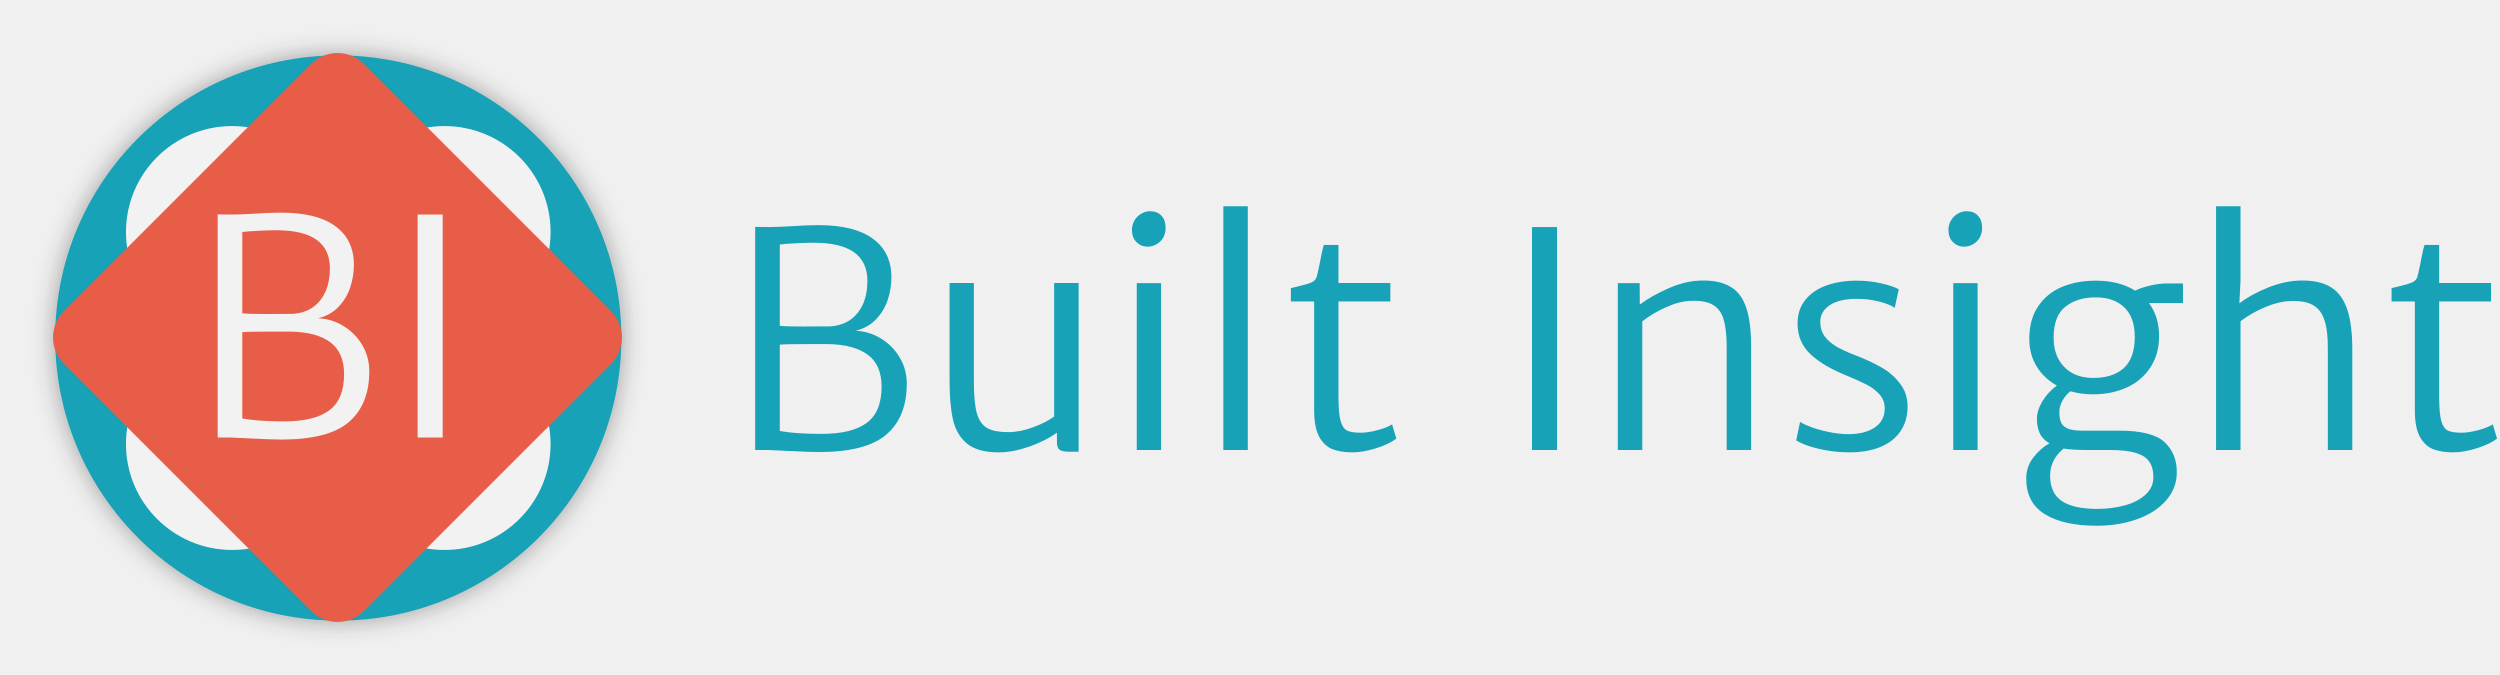
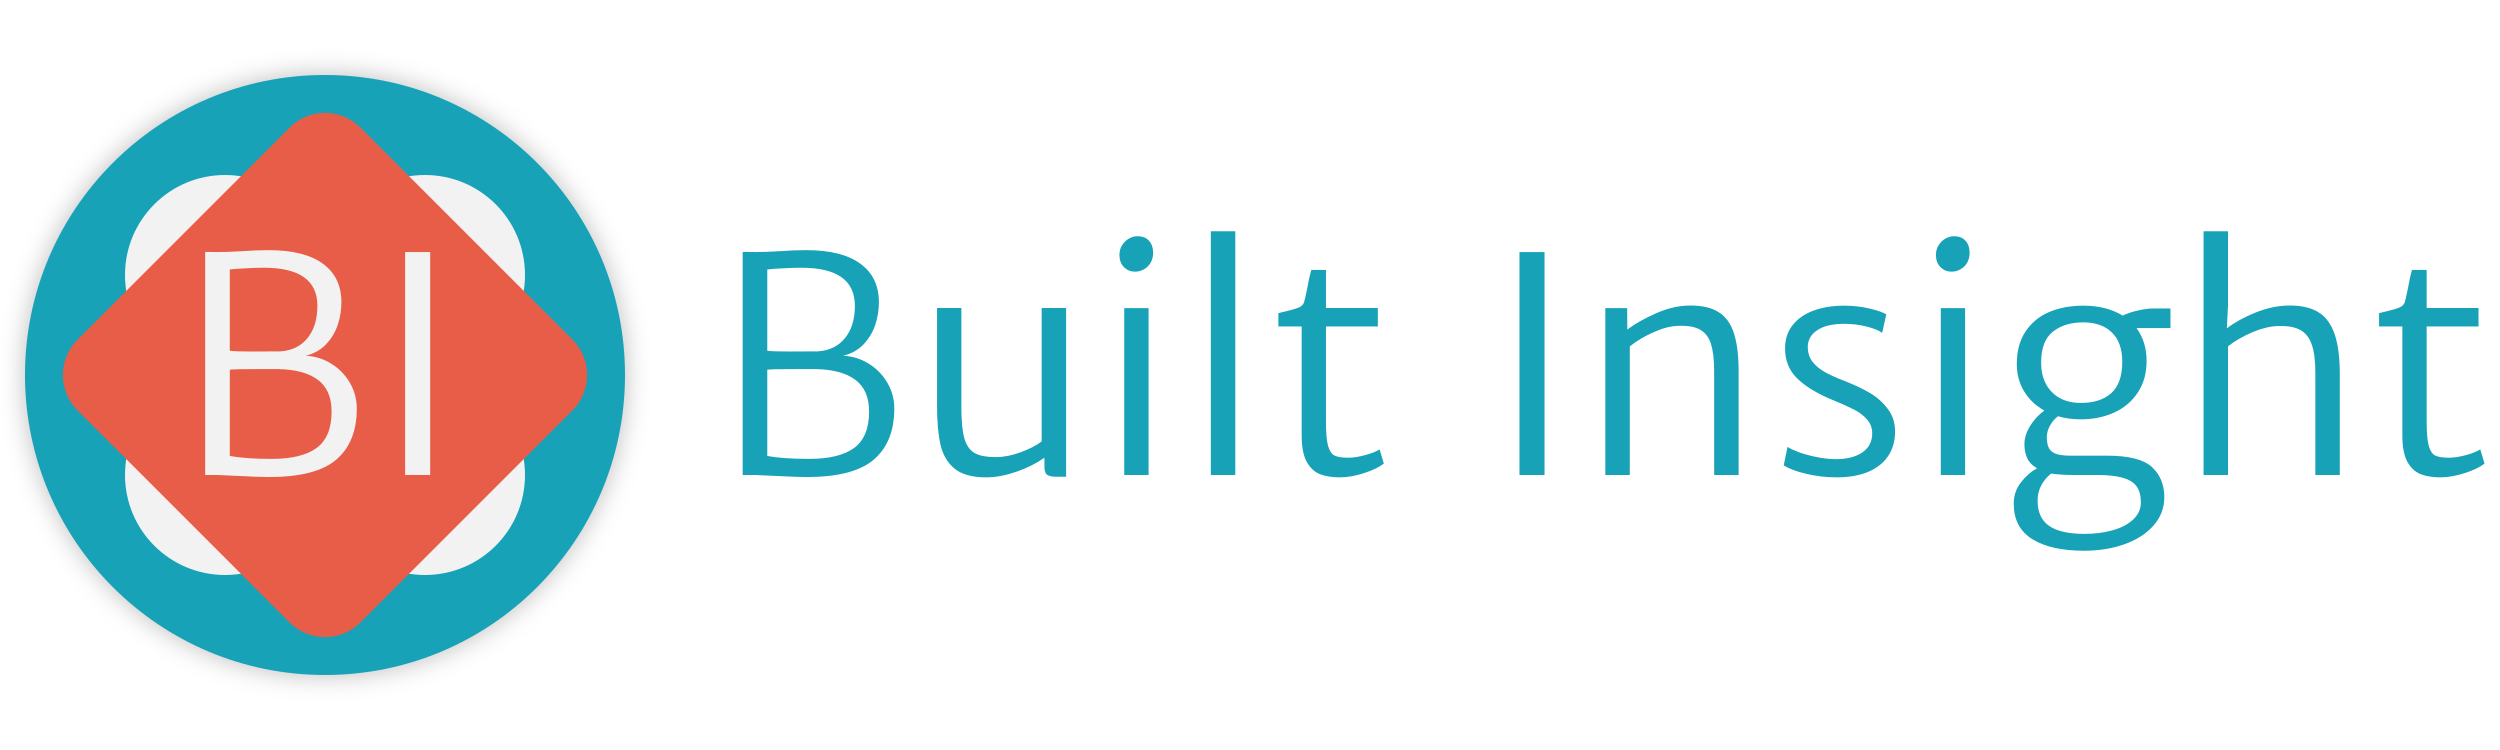
- <svg xmlns="http://www.w3.org/2000/svg" width="400" height="108" viewBox="0 0 400 108" version="1.1">
+ <svg xmlns="http://www.w3.org/2000/svg" width="400" height="120" viewBox="0 0 400 120" version="1.1">
  <g id="Canvas" fill="none">
-     <g id="Group 5">
-       <g id="Group 4">
+     <g id="Group">
+       <g id="Frame" clip-path="url(#clip0)">
+         <rect width="200" height="60" fill="white" transform="scale(2)" />
        <g id="Ellipse" filter="url(#filter0_d)">
-           <ellipse cx="22.647" cy="22.608" rx="22.647" ry="22.608" transform="translate(8.83087 8.86761) scale(2)" fill="#17A2B8" />
+           <circle cx="24" cy="24" r="24" transform="translate(4 12) scale(2)" fill="#17A2B8" />
        </g>
-         <g id="Group 3">
-           <g id="Group 2">
-             <g id="Group">
-               <g id="Ellipse 2">
-                 <path d="M 16.985 8.478C 16.985 13.16 13.183 16.956 8.493 16.956C 3.802 16.956 0 13.16 0 8.478C 0 3.796 3.802 0 8.493 0C 13.183 0 16.985 3.796 16.985 8.478Z" transform="translate(54.1249 20.1715) scale(2)" fill="#F2F2F2" />
-               </g>
-               <g id="Ellipse 2.1">
-                 <path d="M 16.985 8.478C 16.985 13.16 13.183 16.956 8.493 16.956C 3.802 16.956 0 13.16 0 8.478C 0 3.796 3.802 0 8.493 0C 13.183 0 16.985 3.796 16.985 8.478Z" transform="translate(20.1544 54.0833) scale(2)" fill="#F2F2F2" />
-               </g>
-               <g id="Ellipse 2.2">
-                 <path d="M 16.985 8.478C 16.985 13.16 13.183 16.956 8.493 16.956C 3.802 16.956 0 13.16 0 8.478C 0 3.796 3.802 0 8.493 0C 13.183 0 16.985 3.796 16.985 8.478Z" transform="translate(54.1249 54.0833) scale(2)" fill="#F2F2F2" />
-               </g>
-               <g id="Ellipse 2.3">
-                 <path d="M 16.985 8.478C 16.985 13.16 13.183 16.956 8.493 16.956C 3.802 16.956 0 13.16 0 8.478C 0 3.796 3.802 0 8.493 0C 13.183 0 16.985 3.796 16.985 8.478Z" transform="translate(20.1544 20.1715) scale(2)" fill="#F2F2F2" />
-               </g>
-             </g>
-             <g id="Rectangle">
-               <path d="M 0 3C 0 1.343 1.343 0 3 0L 30.941 0C 32.598 0 33.941 1.343 33.941 3L 33.941 30.941C 33.941 32.598 32.598 33.941 30.941 33.941L 3 33.941C 1.343 33.941 0 32.598 0 30.941L 0 3Z" transform="matrix(1.41421 -1.41421 1.41421 1.41421 6 54)" fill="#E85D47" />
-             </g>
-             <g id="BI">
-               <path d="M 3.492 6.164C 3.961 6.164 4.594 6.141 5.391 6.094C 6.117 6.039 6.812 6.012 7.477 6.012C 9.406 6.012 10.859 6.375 11.836 7.102C 12.82 7.82 13.312 8.848 13.312 10.184C 13.312 10.793 13.215 11.395 13.02 11.988C 12.824 12.574 12.512 13.094 12.082 13.547C 11.66 13.992 11.117 14.297 10.453 14.461C 11.18 14.492 11.855 14.699 12.48 15.082C 13.105 15.465 13.605 15.973 13.98 16.605C 14.355 17.238 14.543 17.934 14.543 18.691C 14.543 20.473 13.996 21.832 12.902 22.77C 11.816 23.699 10.02 24.164 7.512 24.164C 7.027 24.164 6.09 24.129 4.699 24.059C 4.082 24.027 3.668 24.008 3.457 24L 2.414 24L 2.414 6.152L 3.492 6.164ZM 8.449 14.109C 9.371 14.039 10.09 13.684 10.605 13.043C 11.129 12.395 11.391 11.535 11.391 10.465C 11.391 8.434 9.961 7.418 7.102 7.418C 6.711 7.418 6.23 7.434 5.66 7.465C 5.098 7.488 4.672 7.52 4.383 7.559L 4.383 14.062C 4.688 14.102 5.309 14.121 6.246 14.121L 8.449 14.109ZM 7.734 22.711C 9.328 22.711 10.523 22.422 11.32 21.844C 12.125 21.258 12.527 20.285 12.527 18.926C 12.527 17.777 12.16 16.93 11.426 16.383C 10.691 15.836 9.629 15.551 8.238 15.527L 6.668 15.527C 5.387 15.527 4.625 15.543 4.383 15.574L 4.383 22.477C 5.203 22.633 6.32 22.711 7.734 22.711ZM 20.414 6.164L 20.414 24L 18.41 24L 18.41 6.164L 20.414 6.164Z" transform="translate(30 22) scale(2)" fill="#F2F2F2" />
-             </g>
+         <g id="Group_2">
+           <g id="Ellipse 2">
+             <path d="M 16 8C 16 12.418 12.418 16 8 16C 3.582 16 0 12.418 0 8C 0 3.582 3.582 0 8 0C 12.418 0 16 3.582 16 8Z" transform="translate(51.9999 28) scale(2)" fill="#F2F2F2" />
+           </g>
+           <g id="Ellipse 2.1">
+             <path d="M 16 8C 16 12.418 12.418 16 8 16C 3.582 16 0 12.418 0 8C 0 3.582 3.582 0 8 0C 12.418 0 16 3.582 16 8Z" transform="translate(20 60.0001) scale(2)" fill="#F2F2F2" />
+           </g>
+           <g id="Ellipse 2.2">
+             <path d="M 16 8C 16 12.418 12.418 16 8 16C 3.582 16 0 12.418 0 8C 0 3.582 3.582 0 8 0C 12.418 0 16 3.582 16 8Z" transform="translate(52 60.0001) scale(2)" fill="#F2F2F2" />
+           </g>
+           <g id="Ellipse 2.3">
+             <path d="M 16 8C 16 12.418 12.418 16 8 16C 3.582 16 0 12.418 0 8C 0 3.582 3.582 0 8 0C 12.418 0 16 3.582 16 8Z" transform="translate(20 28) scale(2)" fill="#F2F2F2" />
          </g>
        </g>
-       </g>
-       <g id="Built Insight">
-         <path d="M 3.492 6.164C 3.961 6.164 4.594 6.141 5.391 6.094C 6.117 6.039 6.812 6.012 7.477 6.012C 9.406 6.012 10.859 6.375 11.836 7.102C 12.82 7.82 13.312 8.848 13.312 10.184C 13.312 10.793 13.215 11.395 13.02 11.988C 12.824 12.574 12.512 13.094 12.082 13.547C 11.66 13.992 11.117 14.297 10.453 14.461C 11.18 14.492 11.855 14.699 12.48 15.082C 13.105 15.465 13.605 15.973 13.98 16.605C 14.355 17.238 14.543 17.934 14.543 18.691C 14.543 20.473 13.996 21.832 12.902 22.77C 11.816 23.699 10.02 24.164 7.512 24.164C 7.027 24.164 6.09 24.129 4.699 24.059C 4.082 24.027 3.668 24.008 3.457 24L 2.414 24L 2.414 6.152L 3.492 6.164ZM 8.449 14.109C 9.371 14.039 10.09 13.684 10.605 13.043C 11.129 12.395 11.391 11.535 11.391 10.465C 11.391 8.434 9.961 7.418 7.102 7.418C 6.711 7.418 6.23 7.434 5.66 7.465C 5.098 7.488 4.672 7.52 4.383 7.559L 4.383 14.062C 4.688 14.102 5.309 14.121 6.246 14.121L 8.449 14.109ZM 7.734 22.711C 9.328 22.711 10.523 22.422 11.32 21.844C 12.125 21.258 12.527 20.285 12.527 18.926C 12.527 17.777 12.16 16.93 11.426 16.383C 10.691 15.836 9.629 15.551 8.238 15.527L 6.668 15.527C 5.387 15.527 4.625 15.543 4.383 15.574L 4.383 22.477C 5.203 22.633 6.32 22.711 7.734 22.711ZM 28.289 10.641L 28.289 24.141L 27.539 24.141C 27.188 24.141 26.934 24.09 26.777 23.988C 26.629 23.887 26.555 23.672 26.555 23.344L 26.555 22.617C 25.914 23.07 25.164 23.445 24.305 23.742C 23.445 24.039 22.637 24.188 21.879 24.188C 20.777 24.188 19.941 23.957 19.371 23.496C 18.809 23.035 18.434 22.402 18.246 21.598C 18.059 20.793 17.965 19.754 17.965 18.48L 17.965 10.641L 19.91 10.641L 19.91 18.562C 19.91 19.68 19.992 20.523 20.156 21.094C 20.328 21.656 20.605 22.043 20.988 22.254C 21.371 22.465 21.926 22.57 22.652 22.57C 23.285 22.57 23.949 22.441 24.645 22.184C 25.348 21.926 25.91 21.637 26.332 21.316L 26.332 10.641L 28.289 10.641ZM 34.887 10.652L 34.887 24L 32.941 24L 32.941 10.652L 34.887 10.652ZM 32.555 6.398C 32.555 6.117 32.621 5.863 32.754 5.637C 32.895 5.41 33.074 5.23 33.293 5.098C 33.52 4.965 33.754 4.898 33.996 4.898C 34.402 4.898 34.711 5.02 34.922 5.262C 35.141 5.504 35.25 5.824 35.25 6.223C 35.25 6.52 35.184 6.785 35.051 7.02C 34.918 7.246 34.738 7.422 34.512 7.547C 34.293 7.672 34.059 7.734 33.809 7.734C 33.457 7.734 33.16 7.613 32.918 7.371C 32.676 7.129 32.555 6.805 32.555 6.398ZM 41.824 4.5L 41.824 24L 39.867 24L 39.867 4.5L 41.824 4.5ZM 47.133 12.117L 45.27 12.117L 45.27 11.051C 45.402 11.012 45.629 10.957 45.949 10.887C 46.371 10.785 46.688 10.691 46.898 10.605C 47.109 10.512 47.25 10.375 47.32 10.195C 47.367 10.07 47.449 9.715 47.566 9.129C 47.691 8.434 47.805 7.922 47.906 7.594L 49.078 7.594L 49.078 10.641L 53.227 10.641L 53.227 12.117L 49.078 12.117L 49.078 19.734C 49.078 20.609 49.133 21.25 49.242 21.656C 49.352 22.055 49.523 22.316 49.758 22.441C 50 22.559 50.367 22.617 50.859 22.617C 51.25 22.617 51.707 22.547 52.23 22.406C 52.762 22.258 53.141 22.105 53.367 21.949L 53.707 23.086C 53.355 23.367 52.828 23.621 52.125 23.848C 51.422 24.074 50.773 24.188 50.18 24.188C 49.562 24.188 49.031 24.102 48.586 23.93C 48.148 23.75 47.797 23.418 47.531 22.934C 47.266 22.441 47.133 21.742 47.133 20.836L 47.133 12.117ZM 66.562 6.164L 66.562 24L 64.559 24L 64.559 6.164L 66.562 6.164ZM 73.172 10.652L 73.184 12.363C 73.824 11.887 74.602 11.449 75.516 11.051C 76.438 10.645 77.344 10.441 78.234 10.441C 79.18 10.441 79.93 10.617 80.484 10.969C 81.047 11.312 81.453 11.867 81.703 12.633C 81.961 13.398 82.09 14.434 82.09 15.738L 82.09 24L 80.133 24L 80.133 15.727C 80.133 14.805 80.051 14.078 79.887 13.547C 79.731 13.016 79.445 12.629 79.031 12.387C 78.625 12.145 78.043 12.039 77.285 12.07C 76.684 12.078 76.019 12.246 75.293 12.574C 74.566 12.895 73.93 13.273 73.383 13.711L 73.383 24L 71.426 24L 71.426 10.652L 73.172 10.652ZM 86.004 21.75C 86.184 21.875 86.481 22.016 86.894 22.172C 87.309 22.32 87.777 22.449 88.301 22.559C 88.832 22.668 89.348 22.727 89.848 22.734C 90.731 22.734 91.438 22.559 91.969 22.207C 92.508 21.848 92.777 21.332 92.777 20.66C 92.777 20.223 92.633 19.848 92.344 19.535C 92.055 19.215 91.703 18.953 91.289 18.75C 90.883 18.539 90.316 18.285 89.59 17.988C 88.41 17.504 87.484 16.945 86.812 16.312C 86.141 15.672 85.805 14.859 85.805 13.875C 85.805 13.125 86.016 12.492 86.438 11.977C 86.859 11.461 87.426 11.078 88.137 10.828C 88.848 10.578 89.644 10.453 90.527 10.453C 91.223 10.453 91.891 10.527 92.531 10.676C 93.172 10.824 93.629 10.98 93.902 11.145L 93.574 12.633C 93.332 12.445 92.922 12.277 92.344 12.129C 91.766 11.98 91.164 11.906 90.539 11.906C 89.602 11.906 88.879 12.078 88.371 12.422C 87.871 12.758 87.621 13.203 87.621 13.758C 87.621 14.195 87.738 14.578 87.973 14.906C 88.215 15.227 88.543 15.508 88.957 15.75C 89.371 15.984 89.898 16.223 90.539 16.465C 91.297 16.762 91.961 17.074 92.531 17.402C 93.109 17.73 93.598 18.156 93.996 18.68C 94.402 19.195 94.606 19.809 94.606 20.52C 94.606 21.293 94.414 21.957 94.031 22.512C 93.656 23.059 93.117 23.477 92.414 23.766C 91.719 24.047 90.894 24.188 89.941 24.188C 89.113 24.188 88.301 24.094 87.504 23.906C 86.707 23.719 86.106 23.492 85.699 23.227L 86.004 21.75ZM 100.207 10.652L 100.207 24L 98.262 24L 98.262 10.652L 100.207 10.652ZM 97.875 6.398C 97.875 6.117 97.941 5.863 98.074 5.637C 98.215 5.41 98.394 5.23 98.613 5.098C 98.84 4.965 99.074 4.898 99.316 4.898C 99.723 4.898 100.031 5.02 100.242 5.262C 100.461 5.504 100.57 5.824 100.57 6.223C 100.57 6.52 100.504 6.785 100.371 7.02C 100.238 7.246 100.059 7.422 99.832 7.547C 99.613 7.672 99.379 7.734 99.129 7.734C 98.777 7.734 98.481 7.613 98.238 7.371C 97.996 7.129 97.875 6.805 97.875 6.398ZM 116.637 12.246L 113.918 12.246C 114.457 12.973 114.727 13.852 114.727 14.883C 114.727 15.859 114.492 16.699 114.023 17.402C 113.562 18.105 112.93 18.641 112.125 19.008C 111.328 19.367 110.434 19.547 109.441 19.547C 108.801 19.547 108.199 19.465 107.637 19.301C 107.395 19.48 107.184 19.727 107.004 20.039C 106.832 20.344 106.746 20.652 106.746 20.965C 106.746 21.348 106.805 21.648 106.922 21.867C 107.047 22.078 107.246 22.23 107.52 22.324C 107.793 22.41 108.172 22.453 108.656 22.453L 111.551 22.453C 113.301 22.453 114.504 22.758 115.16 23.367C 115.816 23.977 116.145 24.777 116.145 25.77C 116.145 26.629 115.859 27.383 115.289 28.031C 114.727 28.68 113.957 29.18 112.98 29.531C 112.004 29.883 110.922 30.059 109.734 30.059C 107.961 30.059 106.578 29.75 105.586 29.133C 104.594 28.523 104.098 27.57 104.098 26.273C 104.098 25.656 104.285 25.102 104.66 24.609C 105.035 24.117 105.469 23.734 105.961 23.461C 105.586 23.25 105.324 22.98 105.176 22.652C 105.027 22.324 104.953 21.949 104.953 21.527C 104.953 21.066 105.098 20.594 105.387 20.109C 105.684 19.617 106.07 19.195 106.547 18.844C 105.859 18.461 105.32 17.949 104.93 17.309C 104.539 16.668 104.344 15.938 104.344 15.117C 104.344 14.078 104.578 13.211 105.047 12.516C 105.516 11.812 106.148 11.293 106.945 10.957C 107.75 10.621 108.656 10.453 109.664 10.453C 110.898 10.453 111.949 10.719 112.816 11.25C 113.121 11.094 113.512 10.961 113.988 10.852C 114.465 10.734 114.93 10.676 115.383 10.676L 116.637 10.676L 116.637 12.246ZM 109.477 18.234C 110.508 18.234 111.316 17.973 111.902 17.449C 112.488 16.918 112.781 16.086 112.781 14.953C 112.781 13.914 112.504 13.129 111.949 12.598C 111.402 12.059 110.637 11.789 109.652 11.789C 108.66 11.789 107.852 12.039 107.227 12.539C 106.602 13.031 106.289 13.859 106.289 15.023C 106.289 15.641 106.41 16.191 106.652 16.676C 106.902 17.16 107.266 17.543 107.742 17.824C 108.219 18.098 108.797 18.234 109.477 18.234ZM 108.949 24C 108.176 24 107.555 23.961 107.086 23.883C 106.367 24.484 106.008 25.203 106.008 26.039C 106.008 26.969 106.312 27.645 106.922 28.066C 107.539 28.496 108.488 28.711 109.77 28.711C 110.566 28.711 111.305 28.617 111.984 28.43C 112.672 28.242 113.223 27.957 113.637 27.574C 114.059 27.191 114.27 26.727 114.27 26.18C 114.27 25.656 114.156 25.234 113.93 24.914C 113.711 24.602 113.344 24.371 112.828 24.223C 112.32 24.074 111.629 24 110.754 24L 108.949 24ZM 126.188 10.441C 127.148 10.441 127.918 10.625 128.496 10.992C 129.082 11.359 129.512 11.953 129.785 12.773C 130.059 13.594 130.191 14.691 130.184 16.066L 130.184 24L 128.227 24L 128.227 15.926C 128.234 14.941 128.145 14.172 127.957 13.617C 127.777 13.055 127.473 12.652 127.043 12.41C 126.621 12.168 126.027 12.059 125.262 12.082C 124.629 12.098 123.941 12.262 123.199 12.574C 122.465 12.887 121.812 13.262 121.242 13.699L 121.242 24L 119.285 24L 119.285 4.5L 121.242 4.5L 121.242 10.441L 121.148 12.27C 121.75 11.801 122.516 11.379 123.445 11.004C 124.375 10.629 125.289 10.441 126.188 10.441ZM 135.188 12.117L 133.324 12.117L 133.324 11.051C 133.457 11.012 133.684 10.957 134.004 10.887C 134.426 10.785 134.742 10.691 134.953 10.605C 135.164 10.512 135.305 10.375 135.375 10.195C 135.422 10.07 135.504 9.715 135.621 9.129C 135.746 8.434 135.859 7.922 135.961 7.594L 137.133 7.594L 137.133 10.641L 141.281 10.641L 141.281 12.117L 137.133 12.117L 137.133 19.734C 137.133 20.609 137.188 21.25 137.297 21.656C 137.406 22.055 137.578 22.316 137.812 22.441C 138.055 22.559 138.422 22.617 138.914 22.617C 139.305 22.617 139.762 22.547 140.285 22.406C 140.816 22.258 141.195 22.105 141.422 21.949L 141.762 23.086C 141.41 23.367 140.883 23.621 140.18 23.848C 139.477 24.074 138.828 24.188 138.234 24.188C 137.617 24.188 137.086 24.102 136.641 23.93C 136.203 23.75 135.852 23.418 135.586 22.934C 135.32 22.441 135.188 21.742 135.188 20.836L 135.188 12.117Z" transform="translate(116 24) scale(2)" fill="#17A2B8" />
+         <g id="Built Insight">
+           <path d="M 3.492 6.164C 3.961 6.164 4.594 6.141 5.391 6.094C 6.117 6.039 6.812 6.012 7.477 6.012C 9.406 6.012 10.859 6.375 11.836 7.102C 12.82 7.82 13.312 8.848 13.312 10.184C 13.312 10.793 13.215 11.395 13.02 11.988C 12.824 12.574 12.512 13.094 12.082 13.547C 11.66 13.992 11.117 14.297 10.453 14.461C 11.18 14.492 11.855 14.699 12.48 15.082C 13.105 15.465 13.605 15.973 13.98 16.605C 14.355 17.238 14.543 17.934 14.543 18.691C 14.543 20.473 13.996 21.832 12.902 22.77C 11.816 23.699 10.02 24.164 7.512 24.164C 7.027 24.164 6.09 24.129 4.699 24.059C 4.082 24.027 3.668 24.008 3.457 24L 2.414 24L 2.414 6.152L 3.492 6.164ZM 8.449 14.109C 9.371 14.039 10.09 13.684 10.605 13.043C 11.129 12.395 11.391 11.535 11.391 10.465C 11.391 8.434 9.961 7.418 7.102 7.418C 6.711 7.418 6.23 7.434 5.66 7.465C 5.098 7.488 4.672 7.52 4.383 7.559L 4.383 14.062C 4.688 14.102 5.309 14.121 6.246 14.121L 8.449 14.109ZM 7.734 22.711C 9.328 22.711 10.523 22.422 11.32 21.844C 12.125 21.258 12.527 20.285 12.527 18.926C 12.527 17.777 12.16 16.93 11.426 16.383C 10.691 15.836 9.629 15.551 8.238 15.527L 6.668 15.527C 5.387 15.527 4.625 15.543 4.383 15.574L 4.383 22.477C 5.203 22.633 6.32 22.711 7.734 22.711ZM 28.289 10.641L 28.289 24.141L 27.539 24.141C 27.188 24.141 26.934 24.09 26.777 23.988C 26.629 23.887 26.555 23.672 26.555 23.344L 26.555 22.617C 25.914 23.07 25.164 23.445 24.305 23.742C 23.445 24.039 22.637 24.188 21.879 24.188C 20.777 24.188 19.941 23.957 19.371 23.496C 18.809 23.035 18.434 22.402 18.246 21.598C 18.059 20.793 17.965 19.754 17.965 18.48L 17.965 10.641L 19.91 10.641L 19.91 18.562C 19.91 19.68 19.992 20.523 20.156 21.094C 20.328 21.656 20.605 22.043 20.988 22.254C 21.371 22.465 21.926 22.57 22.652 22.57C 23.285 22.57 23.949 22.441 24.645 22.184C 25.348 21.926 25.91 21.637 26.332 21.316L 26.332 10.641L 28.289 10.641ZM 34.887 10.652L 34.887 24L 32.941 24L 32.941 10.652L 34.887 10.652ZM 32.555 6.398C 32.555 6.117 32.621 5.863 32.754 5.637C 32.895 5.41 33.074 5.23 33.293 5.098C 33.52 4.965 33.754 4.898 33.996 4.898C 34.402 4.898 34.711 5.02 34.922 5.262C 35.141 5.504 35.25 5.824 35.25 6.223C 35.25 6.52 35.184 6.785 35.051 7.02C 34.918 7.246 34.738 7.422 34.512 7.547C 34.293 7.672 34.059 7.734 33.809 7.734C 33.457 7.734 33.16 7.613 32.918 7.371C 32.676 7.129 32.555 6.805 32.555 6.398ZM 41.824 4.5L 41.824 24L 39.867 24L 39.867 4.5L 41.824 4.5ZM 47.133 12.117L 45.27 12.117L 45.27 11.051C 45.402 11.012 45.629 10.957 45.949 10.887C 46.371 10.785 46.688 10.691 46.898 10.605C 47.109 10.512 47.25 10.375 47.32 10.195C 47.367 10.07 47.449 9.715 47.566 9.129C 47.691 8.434 47.805 7.922 47.906 7.594L 49.078 7.594L 49.078 10.641L 53.227 10.641L 53.227 12.117L 49.078 12.117L 49.078 19.734C 49.078 20.609 49.133 21.25 49.242 21.656C 49.352 22.055 49.523 22.316 49.758 22.441C 50 22.559 50.367 22.617 50.859 22.617C 51.25 22.617 51.707 22.547 52.23 22.406C 52.762 22.258 53.141 22.105 53.367 21.949L 53.707 23.086C 53.355 23.367 52.828 23.621 52.125 23.848C 51.422 24.074 50.773 24.188 50.18 24.188C 49.562 24.188 49.031 24.102 48.586 23.93C 48.148 23.75 47.797 23.418 47.531 22.934C 47.266 22.441 47.133 21.742 47.133 20.836L 47.133 12.117ZM 66.562 6.164L 66.562 24L 64.559 24L 64.559 6.164L 66.562 6.164ZM 73.172 10.652L 73.184 12.363C 73.824 11.887 74.602 11.449 75.516 11.051C 76.438 10.645 77.344 10.441 78.234 10.441C 79.18 10.441 79.93 10.617 80.484 10.969C 81.047 11.312 81.453 11.867 81.703 12.633C 81.961 13.398 82.09 14.434 82.09 15.738L 82.09 24L 80.133 24L 80.133 15.727C 80.133 14.805 80.051 14.078 79.887 13.547C 79.731 13.016 79.445 12.629 79.031 12.387C 78.625 12.145 78.043 12.039 77.285 12.07C 76.684 12.078 76.019 12.246 75.293 12.574C 74.566 12.895 73.93 13.273 73.383 13.711L 73.383 24L 71.426 24L 71.426 10.652L 73.172 10.652ZM 86.004 21.75C 86.184 21.875 86.481 22.016 86.894 22.172C 87.309 22.32 87.777 22.449 88.301 22.559C 88.832 22.668 89.348 22.727 89.848 22.734C 90.731 22.734 91.438 22.559 91.969 22.207C 92.508 21.848 92.777 21.332 92.777 20.66C 92.777 20.223 92.633 19.848 92.344 19.535C 92.055 19.215 91.703 18.953 91.289 18.75C 90.883 18.539 90.316 18.285 89.59 17.988C 88.41 17.504 87.484 16.945 86.812 16.312C 86.141 15.672 85.805 14.859 85.805 13.875C 85.805 13.125 86.016 12.492 86.438 11.977C 86.859 11.461 87.426 11.078 88.137 10.828C 88.848 10.578 89.644 10.453 90.527 10.453C 91.223 10.453 91.891 10.527 92.531 10.676C 93.172 10.824 93.629 10.98 93.902 11.145L 93.574 12.633C 93.332 12.445 92.922 12.277 92.344 12.129C 91.766 11.98 91.164 11.906 90.539 11.906C 89.602 11.906 88.879 12.078 88.371 12.422C 87.871 12.758 87.621 13.203 87.621 13.758C 87.621 14.195 87.738 14.578 87.973 14.906C 88.215 15.227 88.543 15.508 88.957 15.75C 89.371 15.984 89.898 16.223 90.539 16.465C 91.297 16.762 91.961 17.074 92.531 17.402C 93.109 17.73 93.598 18.156 93.996 18.68C 94.402 19.195 94.606 19.809 94.606 20.52C 94.606 21.293 94.414 21.957 94.031 22.512C 93.656 23.059 93.117 23.477 92.414 23.766C 91.719 24.047 90.894 24.188 89.941 24.188C 89.113 24.188 88.301 24.094 87.504 23.906C 86.707 23.719 86.106 23.492 85.699 23.227L 86.004 21.75ZM 100.207 10.652L 100.207 24L 98.262 24L 98.262 10.652L 100.207 10.652ZM 97.875 6.398C 97.875 6.117 97.941 5.863 98.074 5.637C 98.215 5.41 98.394 5.23 98.613 5.098C 98.84 4.965 99.074 4.898 99.316 4.898C 99.723 4.898 100.031 5.02 100.242 5.262C 100.461 5.504 100.57 5.824 100.57 6.223C 100.57 6.52 100.504 6.785 100.371 7.02C 100.238 7.246 100.059 7.422 99.832 7.547C 99.613 7.672 99.379 7.734 99.129 7.734C 98.777 7.734 98.481 7.613 98.238 7.371C 97.996 7.129 97.875 6.805 97.875 6.398ZM 116.637 12.246L 113.918 12.246C 114.457 12.973 114.727 13.852 114.727 14.883C 114.727 15.859 114.492 16.699 114.023 17.402C 113.562 18.105 112.93 18.641 112.125 19.008C 111.328 19.367 110.434 19.547 109.441 19.547C 108.801 19.547 108.199 19.465 107.637 19.301C 107.395 19.48 107.184 19.727 107.004 20.039C 106.832 20.344 106.746 20.652 106.746 20.965C 106.746 21.348 106.805 21.648 106.922 21.867C 107.047 22.078 107.246 22.23 107.52 22.324C 107.793 22.41 108.172 22.453 108.656 22.453L 111.551 22.453C 113.301 22.453 114.504 22.758 115.16 23.367C 115.816 23.977 116.145 24.777 116.145 25.77C 116.145 26.629 115.859 27.383 115.289 28.031C 114.727 28.68 113.957 29.18 112.98 29.531C 112.004 29.883 110.922 30.059 109.734 30.059C 107.961 30.059 106.578 29.75 105.586 29.133C 104.594 28.523 104.098 27.57 104.098 26.273C 104.098 25.656 104.285 25.102 104.66 24.609C 105.035 24.117 105.469 23.734 105.961 23.461C 105.586 23.25 105.324 22.98 105.176 22.652C 105.027 22.324 104.953 21.949 104.953 21.527C 104.953 21.066 105.098 20.594 105.387 20.109C 105.684 19.617 106.07 19.195 106.547 18.844C 105.859 18.461 105.32 17.949 104.93 17.309C 104.539 16.668 104.344 15.938 104.344 15.117C 104.344 14.078 104.578 13.211 105.047 12.516C 105.516 11.812 106.148 11.293 106.945 10.957C 107.75 10.621 108.656 10.453 109.664 10.453C 110.898 10.453 111.949 10.719 112.816 11.25C 113.121 11.094 113.512 10.961 113.988 10.852C 114.465 10.734 114.93 10.676 115.383 10.676L 116.637 10.676L 116.637 12.246ZM 109.477 18.234C 110.508 18.234 111.316 17.973 111.902 17.449C 112.488 16.918 112.781 16.086 112.781 14.953C 112.781 13.914 112.504 13.129 111.949 12.598C 111.402 12.059 110.637 11.789 109.652 11.789C 108.66 11.789 107.852 12.039 107.227 12.539C 106.602 13.031 106.289 13.859 106.289 15.023C 106.289 15.641 106.41 16.191 106.652 16.676C 106.902 17.16 107.266 17.543 107.742 17.824C 108.219 18.098 108.797 18.234 109.477 18.234ZM 108.949 24C 108.176 24 107.555 23.961 107.086 23.883C 106.367 24.484 106.008 25.203 106.008 26.039C 106.008 26.969 106.312 27.645 106.922 28.066C 107.539 28.496 108.488 28.711 109.77 28.711C 110.566 28.711 111.305 28.617 111.984 28.43C 112.672 28.242 113.223 27.957 113.637 27.574C 114.059 27.191 114.27 26.727 114.27 26.18C 114.27 25.656 114.156 25.234 113.93 24.914C 113.711 24.602 113.344 24.371 112.828 24.223C 112.32 24.074 111.629 24 110.754 24L 108.949 24ZM 126.188 10.441C 127.148 10.441 127.918 10.625 128.496 10.992C 129.082 11.359 129.512 11.953 129.785 12.773C 130.059 13.594 130.191 14.691 130.184 16.066L 130.184 24L 128.227 24L 128.227 15.926C 128.234 14.941 128.145 14.172 127.957 13.617C 127.777 13.055 127.473 12.652 127.043 12.41C 126.621 12.168 126.027 12.059 125.262 12.082C 124.629 12.098 123.941 12.262 123.199 12.574C 122.465 12.887 121.812 13.262 121.242 13.699L 121.242 24L 119.285 24L 119.285 4.5L 121.242 4.5L 121.242 10.441L 121.148 12.27C 121.75 11.801 122.516 11.379 123.445 11.004C 124.375 10.629 125.289 10.441 126.188 10.441ZM 135.188 12.117L 133.324 12.117L 133.324 11.051C 133.457 11.012 133.684 10.957 134.004 10.887C 134.426 10.785 134.742 10.691 134.953 10.605C 135.164 10.512 135.305 10.375 135.375 10.195C 135.422 10.07 135.504 9.715 135.621 9.129C 135.746 8.434 135.859 7.922 135.961 7.594L 137.133 7.594L 137.133 10.641L 141.281 10.641L 141.281 12.117L 137.133 12.117L 137.133 19.734C 137.133 20.609 137.188 21.25 137.297 21.656C 137.406 22.055 137.578 22.316 137.812 22.441C 138.055 22.559 138.422 22.617 138.914 22.617C 139.305 22.617 139.762 22.547 140.285 22.406C 140.816 22.258 141.195 22.105 141.422 21.949L 141.762 23.086C 141.41 23.367 140.883 23.621 140.18 23.848C 139.477 24.074 138.828 24.188 138.234 24.188C 137.617 24.188 137.086 24.102 136.641 23.93C 136.203 23.75 135.852 23.418 135.586 22.934C 135.32 22.441 135.188 21.742 135.188 20.836L 135.188 12.117Z" transform="translate(114 28) scale(2)" fill="#17A2B8" />
+         </g>
+         <g id="Rectangle">
+           <rect width="32" height="32" rx="4" transform="matrix(1.41421 -1.41421 1.41421 1.41421 6.74517 60)" fill="#E85D47" />
+         </g>
+         <g id="BI">
+           <path d="M 3.492 6.164C 3.961 6.164 4.594 6.141 5.391 6.094C 6.117 6.039 6.812 6.012 7.477 6.012C 9.406 6.012 10.859 6.375 11.836 7.102C 12.82 7.82 13.312 8.848 13.312 10.184C 13.312 10.793 13.215 11.395 13.02 11.988C 12.824 12.574 12.512 13.094 12.082 13.547C 11.66 13.992 11.117 14.297 10.453 14.461C 11.18 14.492 11.855 14.699 12.48 15.082C 13.105 15.465 13.605 15.973 13.98 16.605C 14.355 17.238 14.543 17.934 14.543 18.691C 14.543 20.473 13.996 21.832 12.902 22.77C 11.816 23.699 10.02 24.164 7.512 24.164C 7.027 24.164 6.09 24.129 4.699 24.059C 4.082 24.027 3.668 24.008 3.457 24L 2.414 24L 2.414 6.152L 3.492 6.164ZM 8.449 14.109C 9.371 14.039 10.09 13.684 10.605 13.043C 11.129 12.395 11.391 11.535 11.391 10.465C 11.391 8.434 9.961 7.418 7.102 7.418C 6.711 7.418 6.23 7.434 5.66 7.465C 5.098 7.488 4.672 7.52 4.383 7.559L 4.383 14.062C 4.688 14.102 5.309 14.121 6.246 14.121L 8.449 14.109ZM 7.734 22.711C 9.328 22.711 10.523 22.422 11.32 21.844C 12.125 21.258 12.527 20.285 12.527 18.926C 12.527 17.777 12.16 16.93 11.426 16.383C 10.691 15.836 9.629 15.551 8.238 15.527L 6.668 15.527C 5.387 15.527 4.625 15.543 4.383 15.574L 4.383 22.477C 5.203 22.633 6.32 22.711 7.734 22.711ZM 20.414 6.164L 20.414 24L 18.41 24L 18.41 6.164L 20.414 6.164Z" transform="translate(28 28) scale(2)" fill="#F2F2F2" />
+         </g>
      </g>
    </g>
  </g>
  <defs>
-     <filter id="filter0_d" x="0.831" y="0.868" width="106.588" height="106.431" filterUnits="userSpaceOnUse" color-interpolation-filters="sRGB">
+     <filter id="filter0_d" x="-4" y="4" width="112" height="112" filterUnits="userSpaceOnUse" color-interpolation-filters="sRGB">
      <feFlood flood-opacity="0" result="BackgroundImageFix" />
      <feColorMatrix in="SourceAlpha" type="matrix" values="0 0 0 0 0 0 0 0 0 0 0 0 0 0 0 0 0 0 255 0" />
      <feOffset />
      <feGaussianBlur stdDeviation="2" />
-       <feColorMatrix type="matrix" values="0 0 0 0 0.059 0 0 0 0 0.059 0 0 0 0 0.059 0 0 0 0.35 0" />
+       <feColorMatrix type="matrix" values="0 0 0 0 0 0 0 0 0 0 0 0 0 0 0 0 0 0 0.25 0" />
      <feBlend mode="normal" in2="BackgroundImageFix" result="effect1_dropShadow" />
      <feBlend mode="normal" in="SourceGraphic" in2="effect1_dropShadow" result="shape" />
    </filter>
+     <clipPath id="clip0">
+       <rect width="200" height="60" fill="white" transform="scale(2)" />
+     </clipPath>
  </defs>
</svg>
